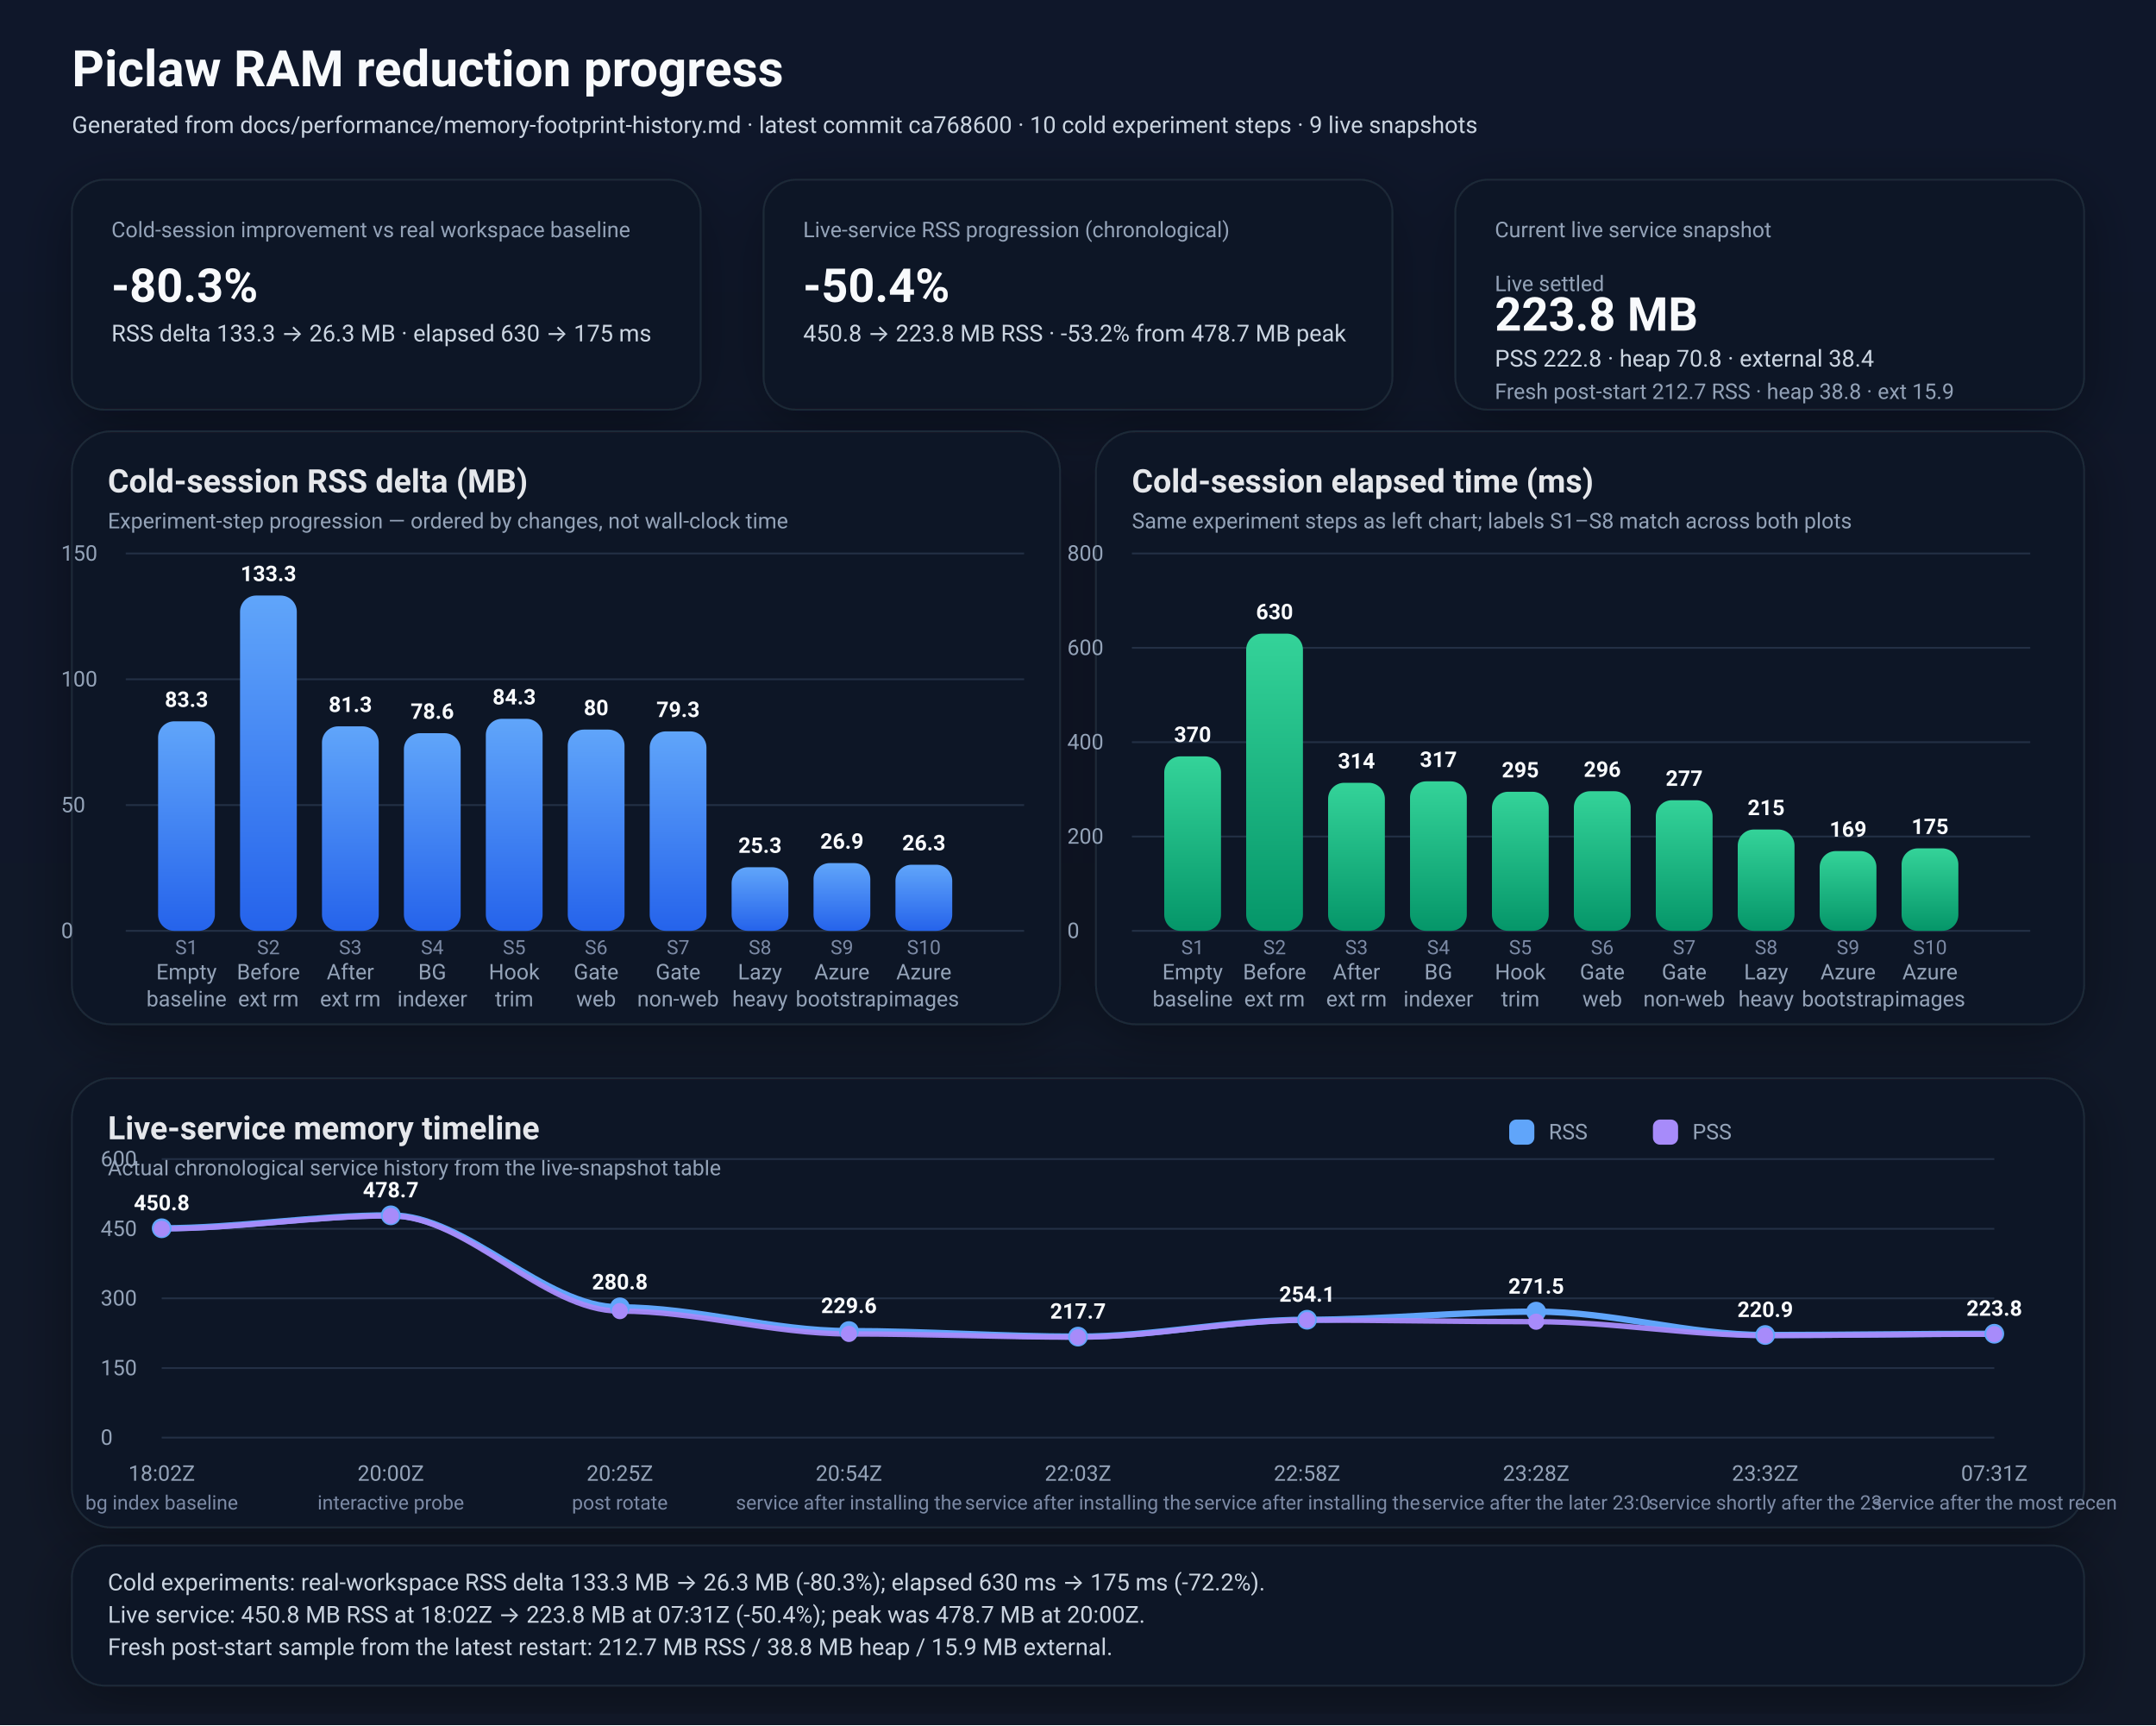
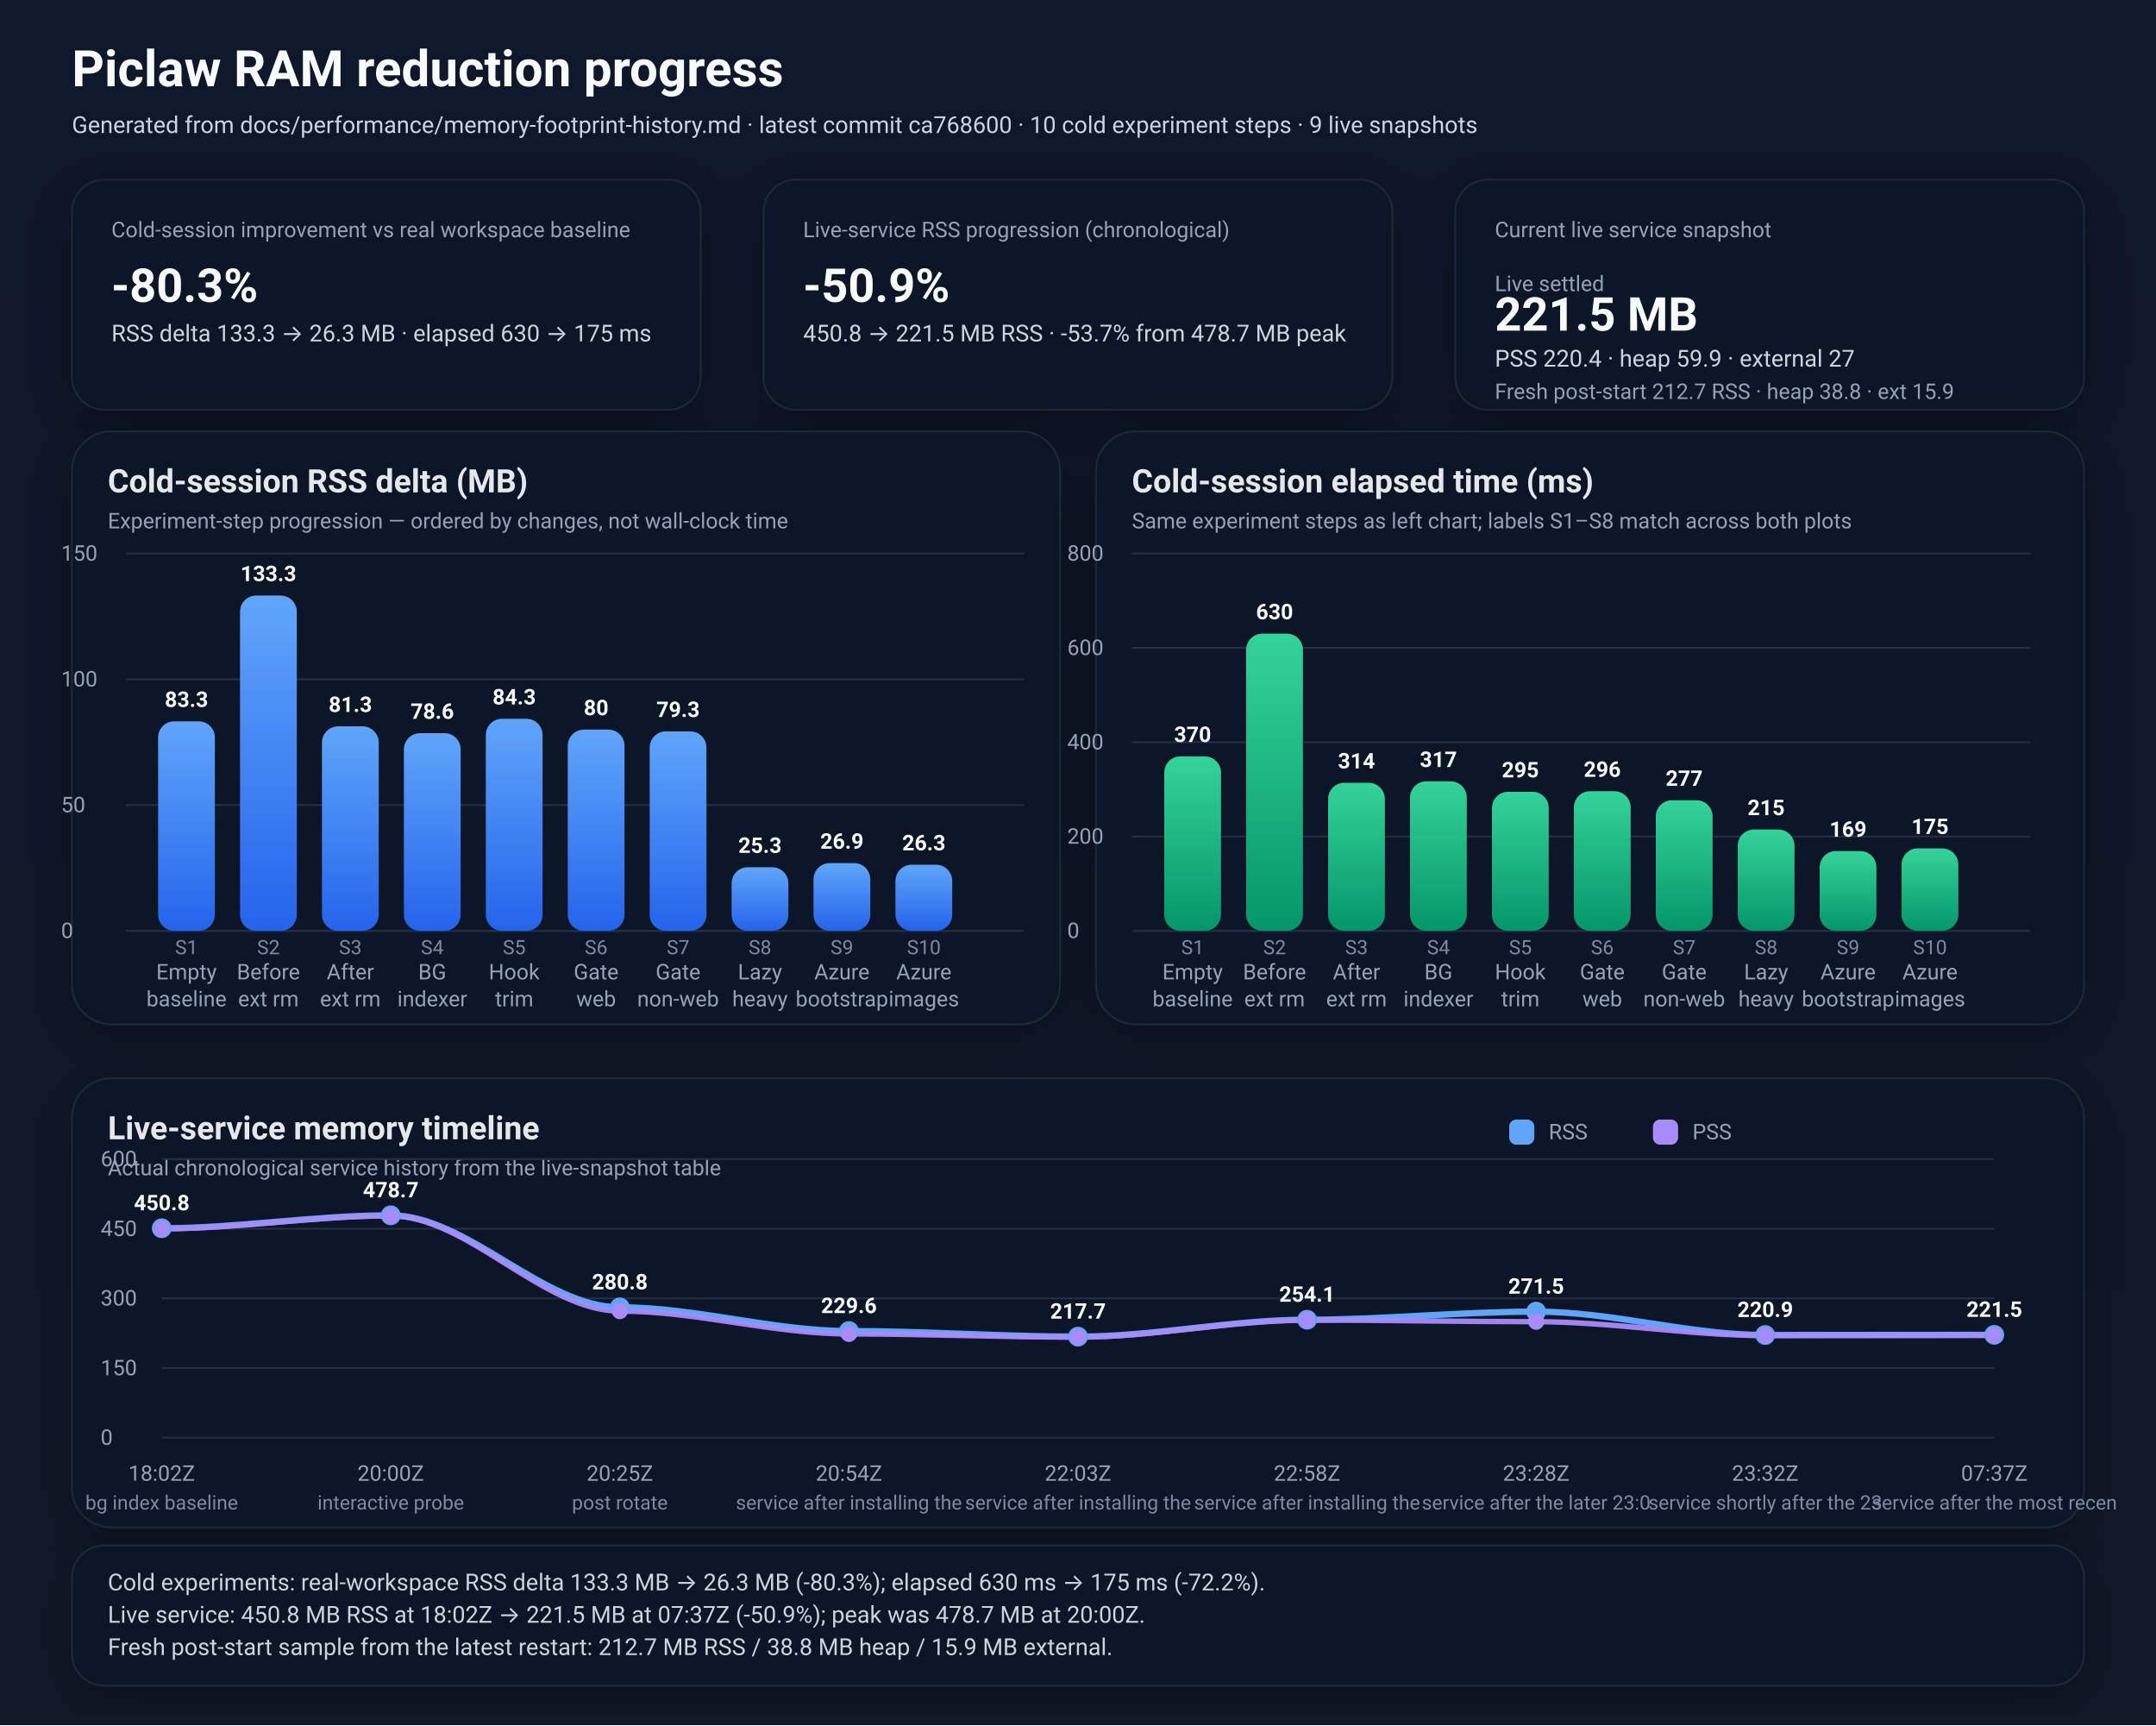
<svg xmlns="http://www.w3.org/2000/svg" width="1200" height="960" viewBox="0 0 1200 960" role="img" aria-labelledby="title desc">
  <defs>
    <linearGradient id="bg" x1="0" y1="0" x2="0" y2="1">
      <stop offset="0%" stop-color="#0f172a" />
      <stop offset="100%" stop-color="#111827" />
    </linearGradient>
    <linearGradient id="barBlue" x1="0" y1="0" x2="0" y2="1">
      <stop offset="0%" stop-color="#60a5fa" />
      <stop offset="100%" stop-color="#2563eb" />
    </linearGradient>
    <linearGradient id="barGreen" x1="0" y1="0" x2="0" y2="1">
      <stop offset="0%" stop-color="#34d399" />
      <stop offset="100%" stop-color="#059669" />
    </linearGradient>
    <filter id="shadow" x="-20%" y="-20%" width="140%" height="140%">
      <feDropShadow dx="0" dy="8" stdDeviation="16" flood-color="#000000" flood-opacity="0.35" />
    </filter>
    <style>
      .h1 { font: 700 28px ui-sans-serif, system-ui, -apple-system, Segoe UI, Roboto, sans-serif; fill: #f8fafc; }
      .h2 { font: 700 18px ui-sans-serif, system-ui, -apple-system, Segoe UI, Roboto, sans-serif; fill: #e5e7eb; }
      .body { font: 13px ui-sans-serif, system-ui, -apple-system, Segoe UI, Roboto, sans-serif; fill: #cbd5e1; }
      .small { font: 12px ui-sans-serif, system-ui, -apple-system, Segoe UI, Roboto, sans-serif; fill: #94a3b8; }
      .tiny { font: 11px ui-sans-serif, system-ui, -apple-system, Segoe UI, Roboto, sans-serif; fill: #7c8aa5; }
      .axis { font: 12px ui-sans-serif, system-ui, -apple-system, Segoe UI, Roboto, sans-serif; fill: #94a3b8; }
      .value { font: 700 12px ui-sans-serif, system-ui, -apple-system, Segoe UI, Roboto, sans-serif; fill: #f8fafc; }
      .metric { font: 700 26px ui-sans-serif, system-ui, -apple-system, Segoe UI, Roboto, sans-serif; fill: #f8fafc; }
    </style>
  </defs>
  <rect x="0" y="0" width="1200" height="960" fill="url(#bg)" />
  <text x="40" y="48" class="h1">Piclaw RAM reduction progress</text>
  <text x="40" y="74" class="body">Generated from docs/performance/memory-footprint-history.md · latest commit ca768600 · 10 cold experiment steps · 9 live snapshots</text>
  <g filter="url(#shadow)">
    <rect x="40" y="100" width="350" height="128" rx="18" fill="#111827" stroke="#1f2937" />
    <rect x="425" y="100" width="350" height="128" rx="18" fill="#111827" stroke="#1f2937" />
    <rect x="810" y="100" width="350" height="128" rx="18" fill="#111827" stroke="#1f2937" />
  </g>
  <text x="62" y="132" class="small">Cold-session improvement vs real workspace baseline</text>
  <text x="62" y="168" class="metric" fill="#60a5fa">-80.3%</text>
  <text x="62" y="190" class="body">RSS delta 133.3 → 26.3 MB · elapsed 630 → 175 ms</text>
  <text x="447" y="132" class="small">Live-service RSS progression (chronological)</text>
-   <text x="447" y="168" class="metric" fill="#a78bfa">-50.4%</text>
-   <text x="447" y="190" class="body">450.8 → 223.8 MB RSS · -53.2% from 478.7 MB peak</text>
+   <text x="447" y="168" class="metric" fill="#a78bfa">-50.9%</text>
+   <text x="447" y="190" class="body">450.8 → 221.5 MB RSS · -53.7% from 478.7 MB peak</text>
  <text x="832" y="132" class="small">Current live service snapshot</text>
  <text x="832" y="162" class="small">Live settled</text>
-   <text x="832" y="184" class="metric">223.8 MB</text>
-   <text x="832" y="204" class="body">PSS 222.8 · heap 70.8 · external 38.4</text>
+   <text x="832" y="184" class="metric">221.5 MB</text>
+   <text x="832" y="204" class="body">PSS 220.4 · heap 59.9 · external 27</text>
  <text x="832" y="222" class="small">Fresh post-start 212.7 RSS · heap 38.8 · ext 15.9</text>
  <g filter="url(#shadow)">
    <rect x="40" y="240" width="550" height="330" rx="22" fill="#111827" stroke="#1f2937" />
    <rect x="610" y="240" width="550" height="330" rx="22" fill="#111827" stroke="#1f2937" />
  </g>
  <text x="60" y="274" class="h2">Cold-session RSS delta (MB)</text>
  <text x="60" y="294" class="small">Experiment-step progression — ordered by changes, not wall-clock time</text>
  <text x="630" y="274" class="h2">Cold-session elapsed time (ms)</text>
  <text x="630" y="294" class="small">Same experiment steps as left chart; labels S1–S8 match across both plots</text>
  <line x1="70" y1="518.0" x2="570" y2="518.0" stroke="#233045" stroke-width="1" />
  <text x="34" y="522.0" class="axis">0</text>
  <line x1="70" y1="448.0" x2="570" y2="448.0" stroke="#233045" stroke-width="1" />
  <text x="34" y="452.0" class="axis">50</text>
  <line x1="70" y1="378.0" x2="570" y2="378.0" stroke="#233045" stroke-width="1" />
  <text x="34" y="382.0" class="axis">100</text>
  <line x1="70" y1="308.0" x2="570" y2="308.0" stroke="#233045" stroke-width="1" />
  <text x="34" y="312.0" class="axis">150</text>
  <line x1="630" y1="518.0" x2="1130" y2="518.0" stroke="#233045" stroke-width="1" />
  <text x="594" y="522.0" class="axis">0</text>
  <line x1="630" y1="465.5" x2="1130" y2="465.5" stroke="#233045" stroke-width="1" />
  <text x="594" y="469.5" class="axis">200</text>
  <line x1="630" y1="413.0" x2="1130" y2="413.0" stroke="#233045" stroke-width="1" />
  <text x="594" y="417.0" class="axis">400</text>
  <line x1="630" y1="360.5" x2="1130" y2="360.5" stroke="#233045" stroke-width="1" />
  <text x="594" y="364.5" class="axis">600</text>
  <line x1="630" y1="308.0" x2="1130" y2="308.0" stroke="#233045" stroke-width="1" />
  <text x="594" y="312.0" class="axis">800</text>
  <rect x="88.0" y="401.4" width="31.6" height="116.6" rx="9" fill="url(#barBlue)" />
  <text x="103.8" y="393.4" text-anchor="middle" class="value">83.3</text>
  <text x="103.8" y="531" text-anchor="middle" class="tiny">S1</text>
  <text x="103.8" y="545" text-anchor="middle" class="small">Empty</text>
  <text x="103.8" y="560" text-anchor="middle" class="small">baseline</text>
  <rect x="133.6" y="331.4" width="31.6" height="186.6" rx="9" fill="url(#barBlue)" />
  <text x="149.4" y="323.4" text-anchor="middle" class="value">133.3</text>
  <text x="149.4" y="531" text-anchor="middle" class="tiny">S2</text>
  <text x="149.4" y="545" text-anchor="middle" class="small">Before</text>
  <text x="149.4" y="560" text-anchor="middle" class="small">ext rm</text>
  <rect x="179.2" y="404.2" width="31.6" height="113.8" rx="9" fill="url(#barBlue)" />
  <text x="195.0" y="396.2" text-anchor="middle" class="value">81.3</text>
  <text x="195.0" y="531" text-anchor="middle" class="tiny">S3</text>
  <text x="195.0" y="545" text-anchor="middle" class="small">After</text>
  <text x="195.0" y="560" text-anchor="middle" class="small">ext rm</text>
  <rect x="224.8" y="408.0" width="31.6" height="110.0" rx="9" fill="url(#barBlue)" />
  <text x="240.6" y="400.0" text-anchor="middle" class="value">78.6</text>
  <text x="240.6" y="531" text-anchor="middle" class="tiny">S4</text>
  <text x="240.6" y="545" text-anchor="middle" class="small">BG</text>
  <text x="240.6" y="560" text-anchor="middle" class="small">indexer</text>
  <rect x="270.4" y="400.0" width="31.6" height="118.0" rx="9" fill="url(#barBlue)" />
  <text x="286.2" y="392.0" text-anchor="middle" class="value">84.3</text>
  <text x="286.2" y="531" text-anchor="middle" class="tiny">S5</text>
  <text x="286.2" y="545" text-anchor="middle" class="small">Hook</text>
  <text x="286.2" y="560" text-anchor="middle" class="small">trim</text>
  <rect x="316.0" y="406.0" width="31.6" height="112.0" rx="9" fill="url(#barBlue)" />
  <text x="331.8" y="398.0" text-anchor="middle" class="value">80</text>
  <text x="331.8" y="531" text-anchor="middle" class="tiny">S6</text>
  <text x="331.8" y="545" text-anchor="middle" class="small">Gate</text>
  <text x="331.8" y="560" text-anchor="middle" class="small">web</text>
  <rect x="361.6" y="407.0" width="31.6" height="111.0" rx="9" fill="url(#barBlue)" />
  <text x="377.4" y="399.0" text-anchor="middle" class="value">79.3</text>
  <text x="377.4" y="531" text-anchor="middle" class="tiny">S7</text>
  <text x="377.4" y="545" text-anchor="middle" class="small">Gate</text>
  <text x="377.4" y="560" text-anchor="middle" class="small">non-web</text>
  <rect x="407.2" y="482.6" width="31.6" height="35.4" rx="9" fill="url(#barBlue)" />
  <text x="423.0" y="474.6" text-anchor="middle" class="value">25.3</text>
  <text x="423.0" y="531" text-anchor="middle" class="tiny">S8</text>
  <text x="423.0" y="545" text-anchor="middle" class="small">Lazy</text>
  <text x="423.0" y="560" text-anchor="middle" class="small">heavy</text>
  <rect x="452.8" y="480.3" width="31.6" height="37.7" rx="9" fill="url(#barBlue)" />
  <text x="468.6" y="472.3" text-anchor="middle" class="value">26.9</text>
  <text x="468.6" y="531" text-anchor="middle" class="tiny">S9</text>
  <text x="468.6" y="545" text-anchor="middle" class="small">Azure</text>
  <text x="468.6" y="560" text-anchor="middle" class="small">bootstrap</text>
  <rect x="498.4" y="481.2" width="31.6" height="36.8" rx="9" fill="url(#barBlue)" />
  <text x="514.2" y="473.2" text-anchor="middle" class="value">26.3</text>
  <text x="514.2" y="531" text-anchor="middle" class="tiny">S10</text>
  <text x="514.2" y="545" text-anchor="middle" class="small">Azure</text>
  <text x="514.2" y="560" text-anchor="middle" class="small">images</text>
  <rect x="648.0" y="420.9" width="31.6" height="97.1" rx="9" fill="url(#barGreen)" />
  <text x="663.8" y="412.9" text-anchor="middle" class="value">370</text>
  <text x="663.8" y="531" text-anchor="middle" class="tiny">S1</text>
  <text x="663.8" y="545" text-anchor="middle" class="small">Empty</text>
  <text x="663.8" y="560" text-anchor="middle" class="small">baseline</text>
  <rect x="693.6" y="352.6" width="31.6" height="165.4" rx="9" fill="url(#barGreen)" />
  <text x="709.4" y="344.6" text-anchor="middle" class="value">630</text>
  <text x="709.4" y="531" text-anchor="middle" class="tiny">S2</text>
  <text x="709.4" y="545" text-anchor="middle" class="small">Before</text>
  <text x="709.4" y="560" text-anchor="middle" class="small">ext rm</text>
  <rect x="739.2" y="435.6" width="31.6" height="82.4" rx="9" fill="url(#barGreen)" />
  <text x="755.0" y="427.6" text-anchor="middle" class="value">314</text>
  <text x="755.0" y="531" text-anchor="middle" class="tiny">S3</text>
  <text x="755.0" y="545" text-anchor="middle" class="small">After</text>
  <text x="755.0" y="560" text-anchor="middle" class="small">ext rm</text>
  <rect x="784.8" y="434.8" width="31.6" height="83.2" rx="9" fill="url(#barGreen)" />
  <text x="800.6" y="426.8" text-anchor="middle" class="value">317</text>
  <text x="800.6" y="531" text-anchor="middle" class="tiny">S4</text>
  <text x="800.6" y="545" text-anchor="middle" class="small">BG</text>
  <text x="800.6" y="560" text-anchor="middle" class="small">indexer</text>
  <rect x="830.4" y="440.6" width="31.6" height="77.4" rx="9" fill="url(#barGreen)" />
  <text x="846.2" y="432.6" text-anchor="middle" class="value">295</text>
  <text x="846.2" y="531" text-anchor="middle" class="tiny">S5</text>
  <text x="846.2" y="545" text-anchor="middle" class="small">Hook</text>
  <text x="846.2" y="560" text-anchor="middle" class="small">trim</text>
  <rect x="876.0" y="440.3" width="31.6" height="77.7" rx="9" fill="url(#barGreen)" />
  <text x="891.8" y="432.3" text-anchor="middle" class="value">296</text>
  <text x="891.8" y="531" text-anchor="middle" class="tiny">S6</text>
  <text x="891.8" y="545" text-anchor="middle" class="small">Gate</text>
  <text x="891.8" y="560" text-anchor="middle" class="small">web</text>
  <rect x="921.6" y="445.3" width="31.6" height="72.7" rx="9" fill="url(#barGreen)" />
  <text x="937.4" y="437.3" text-anchor="middle" class="value">277</text>
  <text x="937.4" y="531" text-anchor="middle" class="tiny">S7</text>
  <text x="937.4" y="545" text-anchor="middle" class="small">Gate</text>
  <text x="937.4" y="560" text-anchor="middle" class="small">non-web</text>
  <rect x="967.2" y="461.6" width="31.6" height="56.4" rx="9" fill="url(#barGreen)" />
  <text x="983.0" y="453.6" text-anchor="middle" class="value">215</text>
  <text x="983.0" y="531" text-anchor="middle" class="tiny">S8</text>
  <text x="983.0" y="545" text-anchor="middle" class="small">Lazy</text>
  <text x="983.0" y="560" text-anchor="middle" class="small">heavy</text>
  <rect x="1012.8" y="473.6" width="31.6" height="44.4" rx="9" fill="url(#barGreen)" />
  <text x="1028.6" y="465.6" text-anchor="middle" class="value">169</text>
  <text x="1028.6" y="531" text-anchor="middle" class="tiny">S9</text>
  <text x="1028.6" y="545" text-anchor="middle" class="small">Azure</text>
  <text x="1028.6" y="560" text-anchor="middle" class="small">bootstrap</text>
  <rect x="1058.4" y="472.1" width="31.6" height="45.9" rx="9" fill="url(#barGreen)" />
  <text x="1074.2" y="464.1" text-anchor="middle" class="value">175</text>
  <text x="1074.2" y="531" text-anchor="middle" class="tiny">S10</text>
  <text x="1074.2" y="545" text-anchor="middle" class="small">Azure</text>
  <text x="1074.2" y="560" text-anchor="middle" class="small">images</text>
  <g filter="url(#shadow)">
    <rect x="40" y="600" width="1120" height="250" rx="22" fill="#111827" stroke="#1f2937" />
  </g>
  <text x="60" y="634" class="h2">Live-service memory timeline</text>
  <text x="60" y="654" class="small">Actual chronological service history from the live-snapshot table</text>
  <rect x="840" y="623" width="14" height="14" rx="4" fill="#60a5fa" />
  <text x="862" y="634" class="small">RSS</text>
  <rect x="920" y="623" width="14" height="14" rx="4" fill="#a78bfa" />
  <text x="942" y="634" class="small">PSS</text>
  <line x1="90" y1="800.0" x2="1110" y2="800.0" stroke="#233045" stroke-width="1" />
  <text x="56" y="804.0" class="axis">0</text>
  <line x1="90" y1="761.3" x2="1110" y2="761.3" stroke="#233045" stroke-width="1" />
  <text x="56" y="765.3" class="axis">150</text>
  <line x1="90" y1="722.5" x2="1110" y2="722.5" stroke="#233045" stroke-width="1" />
  <text x="56" y="726.5" class="axis">300</text>
  <line x1="90" y1="683.8" x2="1110" y2="683.8" stroke="#233045" stroke-width="1" />
  <text x="56" y="687.8" class="axis">450</text>
  <line x1="90" y1="645.0" x2="1110" y2="645.0" stroke="#233045" stroke-width="1" />
  <text x="56" y="649.0" class="axis">600</text>
-   <path d="M 90.0 683.5 C 132.5 683.5, 175.0 676.3, 217.5 676.3 C 260.0 676.3, 302.5 727.5, 345.0 727.5 C 387.5 727.5, 430.0 740.7, 472.5 740.7 C 515.0 740.7, 557.5 743.8, 600.0 743.8 C 642.5 743.8, 685.0 734.4, 727.5 734.4 C 770.0 734.4, 812.5 729.9, 855.0 729.9 C 897.5 729.9, 940.0 742.9, 982.5 742.9 C 1025.0 742.9, 1067.5 742.2, 1110.0 742.2" fill="none" stroke="#60a5fa" stroke-width="3.5" stroke-linecap="round" stroke-linejoin="round" />
-   <path d="M 90.0 683.8 C 132.5 683.8, 175.0 676.6, 217.5 676.6 C 260.0 676.6, 302.5 729.6, 345.0 729.6 C 387.5 729.6, 430.0 742.3, 472.5 742.3 C 515.0 742.3, 557.5 744.1, 600.0 744.1 C 642.5 744.1, 685.0 734.6, 727.5 734.6 C 770.0 734.6, 812.5 735.5, 855.0 735.5 C 897.5 735.5, 940.0 743.2, 982.5 743.2 C 1025.0 743.2, 1067.5 742.4, 1110.0 742.4" fill="none" stroke="#a78bfa" stroke-width="3" stroke-linecap="round" stroke-linejoin="round" opacity="0.95" />
+   <path d="M 90.0 683.5 C 132.5 683.5, 175.0 676.3, 217.5 676.3 C 260.0 676.3, 302.5 727.5, 345.0 727.5 C 387.5 727.5, 430.0 740.7, 472.5 740.7 C 515.0 740.7, 557.5 743.8, 600.0 743.8 C 642.5 743.8, 685.0 734.4, 727.5 734.4 C 770.0 734.4, 812.5 729.9, 855.0 729.9 C 897.5 729.9, 940.0 742.9, 982.5 742.9 C 1025.0 742.9, 1067.5 742.8, 1110.0 742.8" fill="none" stroke="#60a5fa" stroke-width="3.5" stroke-linecap="round" stroke-linejoin="round" />
+   <path d="M 90.0 683.8 C 132.5 683.8, 175.0 676.6, 217.5 676.6 C 260.0 676.6, 302.5 729.6, 345.0 729.6 C 387.5 729.6, 430.0 742.3, 472.5 742.3 C 515.0 742.3, 557.5 744.1, 600.0 744.1 C 642.5 744.1, 685.0 734.6, 727.5 734.6 C 770.0 734.6, 812.5 735.5, 855.0 735.5 C 897.5 735.5, 940.0 743.2, 982.5 743.2 C 1025.0 743.2, 1067.5 743.1, 1110.0 743.1" fill="none" stroke="#a78bfa" stroke-width="3" stroke-linecap="round" stroke-linejoin="round" opacity="0.95" />
  <circle cx="90.0" cy="683.5" r="5.5" fill="#60a5fa" />
  <circle cx="90.0" cy="683.8" r="4.5" fill="#a78bfa" />
  <text x="90.0" y="673.5" text-anchor="middle" class="value">450.8</text>
  <text x="90.0" y="824" text-anchor="middle" class="small">18:02Z</text>
  <text x="90.0" y="840" text-anchor="middle" class="tiny">bg index baseline</text>
  <circle cx="217.5" cy="676.3" r="5.5" fill="#60a5fa" />
  <circle cx="217.5" cy="676.6" r="4.5" fill="#a78bfa" />
  <text x="217.5" y="666.3" text-anchor="middle" class="value">478.7</text>
  <text x="217.5" y="824" text-anchor="middle" class="small">20:00Z</text>
  <text x="217.5" y="840" text-anchor="middle" class="tiny">interactive probe</text>
  <circle cx="345.0" cy="727.5" r="5.5" fill="#60a5fa" />
  <circle cx="345.0" cy="729.6" r="4.5" fill="#a78bfa" />
  <text x="345.0" y="717.5" text-anchor="middle" class="value">280.8</text>
  <text x="345.0" y="824" text-anchor="middle" class="small">20:25Z</text>
  <text x="345.0" y="840" text-anchor="middle" class="tiny">post rotate</text>
  <circle cx="472.5" cy="740.7" r="5.5" fill="#60a5fa" />
  <circle cx="472.5" cy="742.3" r="4.5" fill="#a78bfa" />
  <text x="472.5" y="730.7" text-anchor="middle" class="value">229.6</text>
  <text x="472.5" y="824" text-anchor="middle" class="small">20:54Z</text>
  <text x="472.5" y="840" text-anchor="middle" class="tiny">service after installing the</text>
  <circle cx="600.0" cy="743.8" r="5.5" fill="#60a5fa" />
  <circle cx="600.0" cy="744.1" r="4.5" fill="#a78bfa" />
  <text x="600.0" y="733.8" text-anchor="middle" class="value">217.7</text>
  <text x="600.0" y="824" text-anchor="middle" class="small">22:03Z</text>
  <text x="600.0" y="840" text-anchor="middle" class="tiny">service after installing the</text>
  <circle cx="727.5" cy="734.4" r="5.5" fill="#60a5fa" />
  <circle cx="727.5" cy="734.6" r="4.5" fill="#a78bfa" />
  <text x="727.5" y="724.4" text-anchor="middle" class="value">254.1</text>
  <text x="727.5" y="824" text-anchor="middle" class="small">22:58Z</text>
  <text x="727.5" y="840" text-anchor="middle" class="tiny">service after installing the</text>
  <circle cx="855.0" cy="729.9" r="5.5" fill="#60a5fa" />
  <circle cx="855.0" cy="735.5" r="4.5" fill="#a78bfa" />
  <text x="855.0" y="719.9" text-anchor="middle" class="value">271.5</text>
  <text x="855.0" y="824" text-anchor="middle" class="small">23:28Z</text>
  <text x="855.0" y="840" text-anchor="middle" class="tiny">service after the later 23:0</text>
  <circle cx="982.5" cy="742.9" r="5.5" fill="#60a5fa" />
  <circle cx="982.5" cy="743.2" r="4.5" fill="#a78bfa" />
  <text x="982.5" y="732.9" text-anchor="middle" class="value">220.9</text>
  <text x="982.5" y="824" text-anchor="middle" class="small">23:32Z</text>
  <text x="982.5" y="840" text-anchor="middle" class="tiny">service shortly after the 23</text>
-   <circle cx="1110.0" cy="742.2" r="5.5" fill="#60a5fa" />
-   <circle cx="1110.0" cy="742.4" r="4.5" fill="#a78bfa" />
-   <text x="1110.0" y="732.2" text-anchor="middle" class="value">223.8</text>
-   <text x="1110.0" y="824" text-anchor="middle" class="small">07:31Z</text>
+   <circle cx="1110.0" cy="742.8" r="5.5" fill="#60a5fa" />
+   <circle cx="1110.0" cy="743.1" r="4.5" fill="#a78bfa" />
+   <text x="1110.0" y="732.8" text-anchor="middle" class="value">221.5</text>
+   <text x="1110.0" y="824" text-anchor="middle" class="small">07:37Z</text>
  <text x="1110.0" y="840" text-anchor="middle" class="tiny">service after the most recen</text>
  <g filter="url(#shadow)">
    <rect x="40" y="860" width="1120" height="78" rx="18" fill="#111827" stroke="#1f2937" />
  </g>
  <text x="60" y="885" class="body">Cold experiments: real-workspace RSS delta 133.3 MB → 26.3 MB (-80.3%); elapsed 630 ms → 175 ms (-72.2%).</text>
-   <text x="60" y="903" class="body">Live service: 450.8 MB RSS at 18:02Z → 223.8 MB at 07:31Z (-50.4%); peak was 478.7 MB at 20:00Z.</text>
+   <text x="60" y="903" class="body">Live service: 450.8 MB RSS at 18:02Z → 221.5 MB at 07:37Z (-50.9%); peak was 478.7 MB at 20:00Z.</text>
  <text x="60" y="921" class="body">Fresh post-start sample from the latest restart: 212.7 MB RSS / 38.8 MB heap / 15.9 MB external.</text>
</svg>
